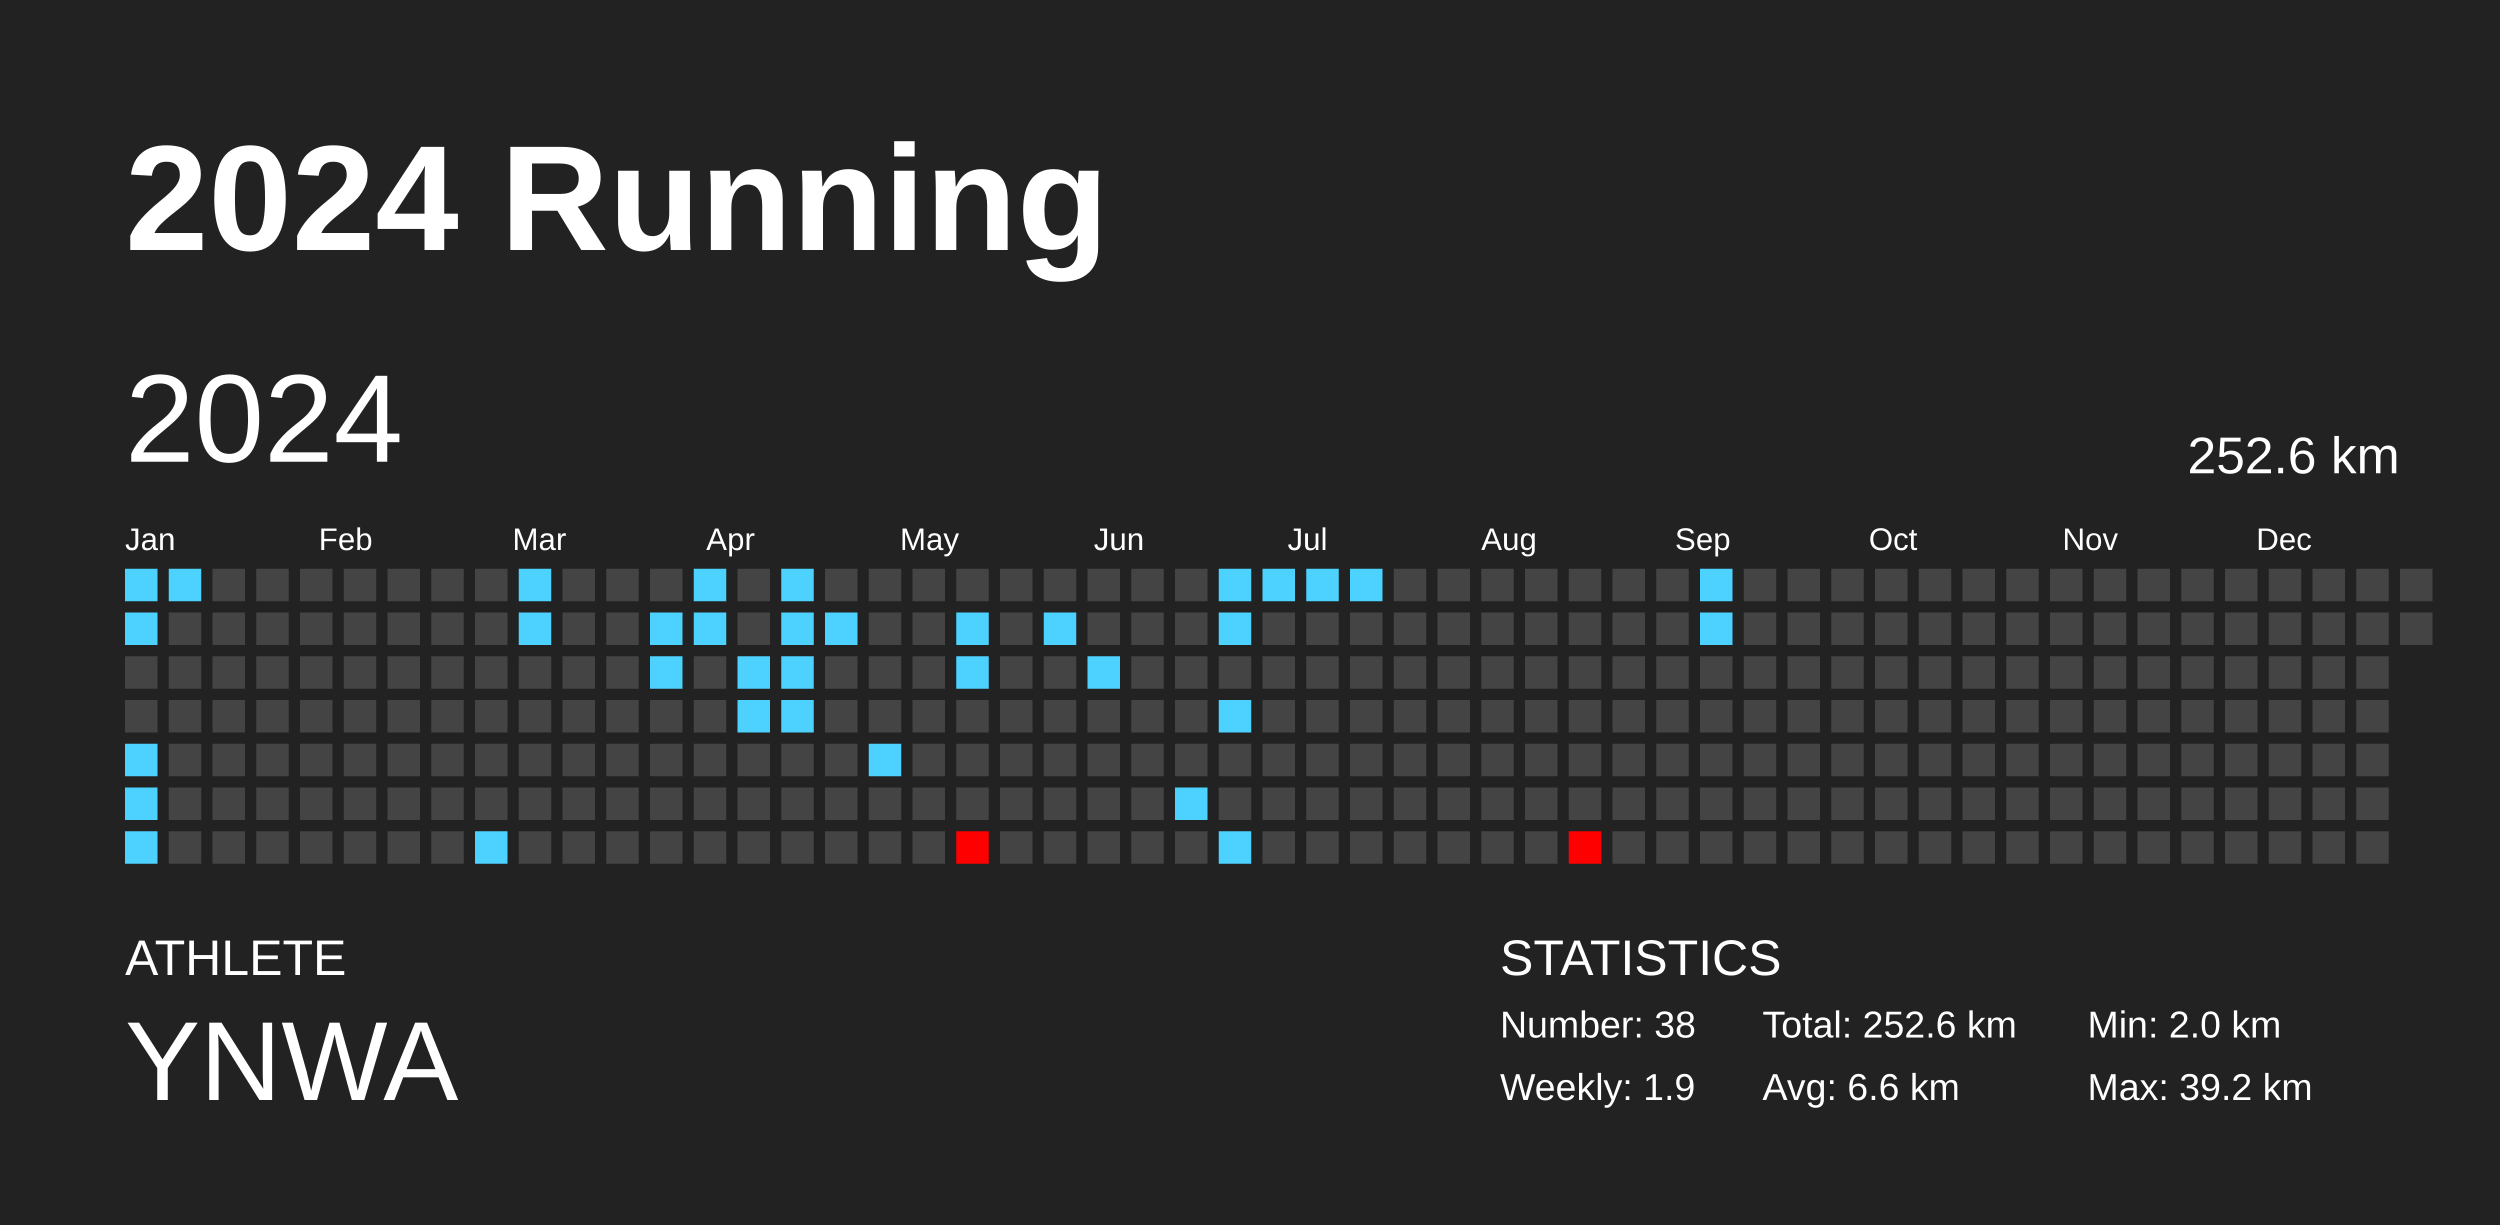
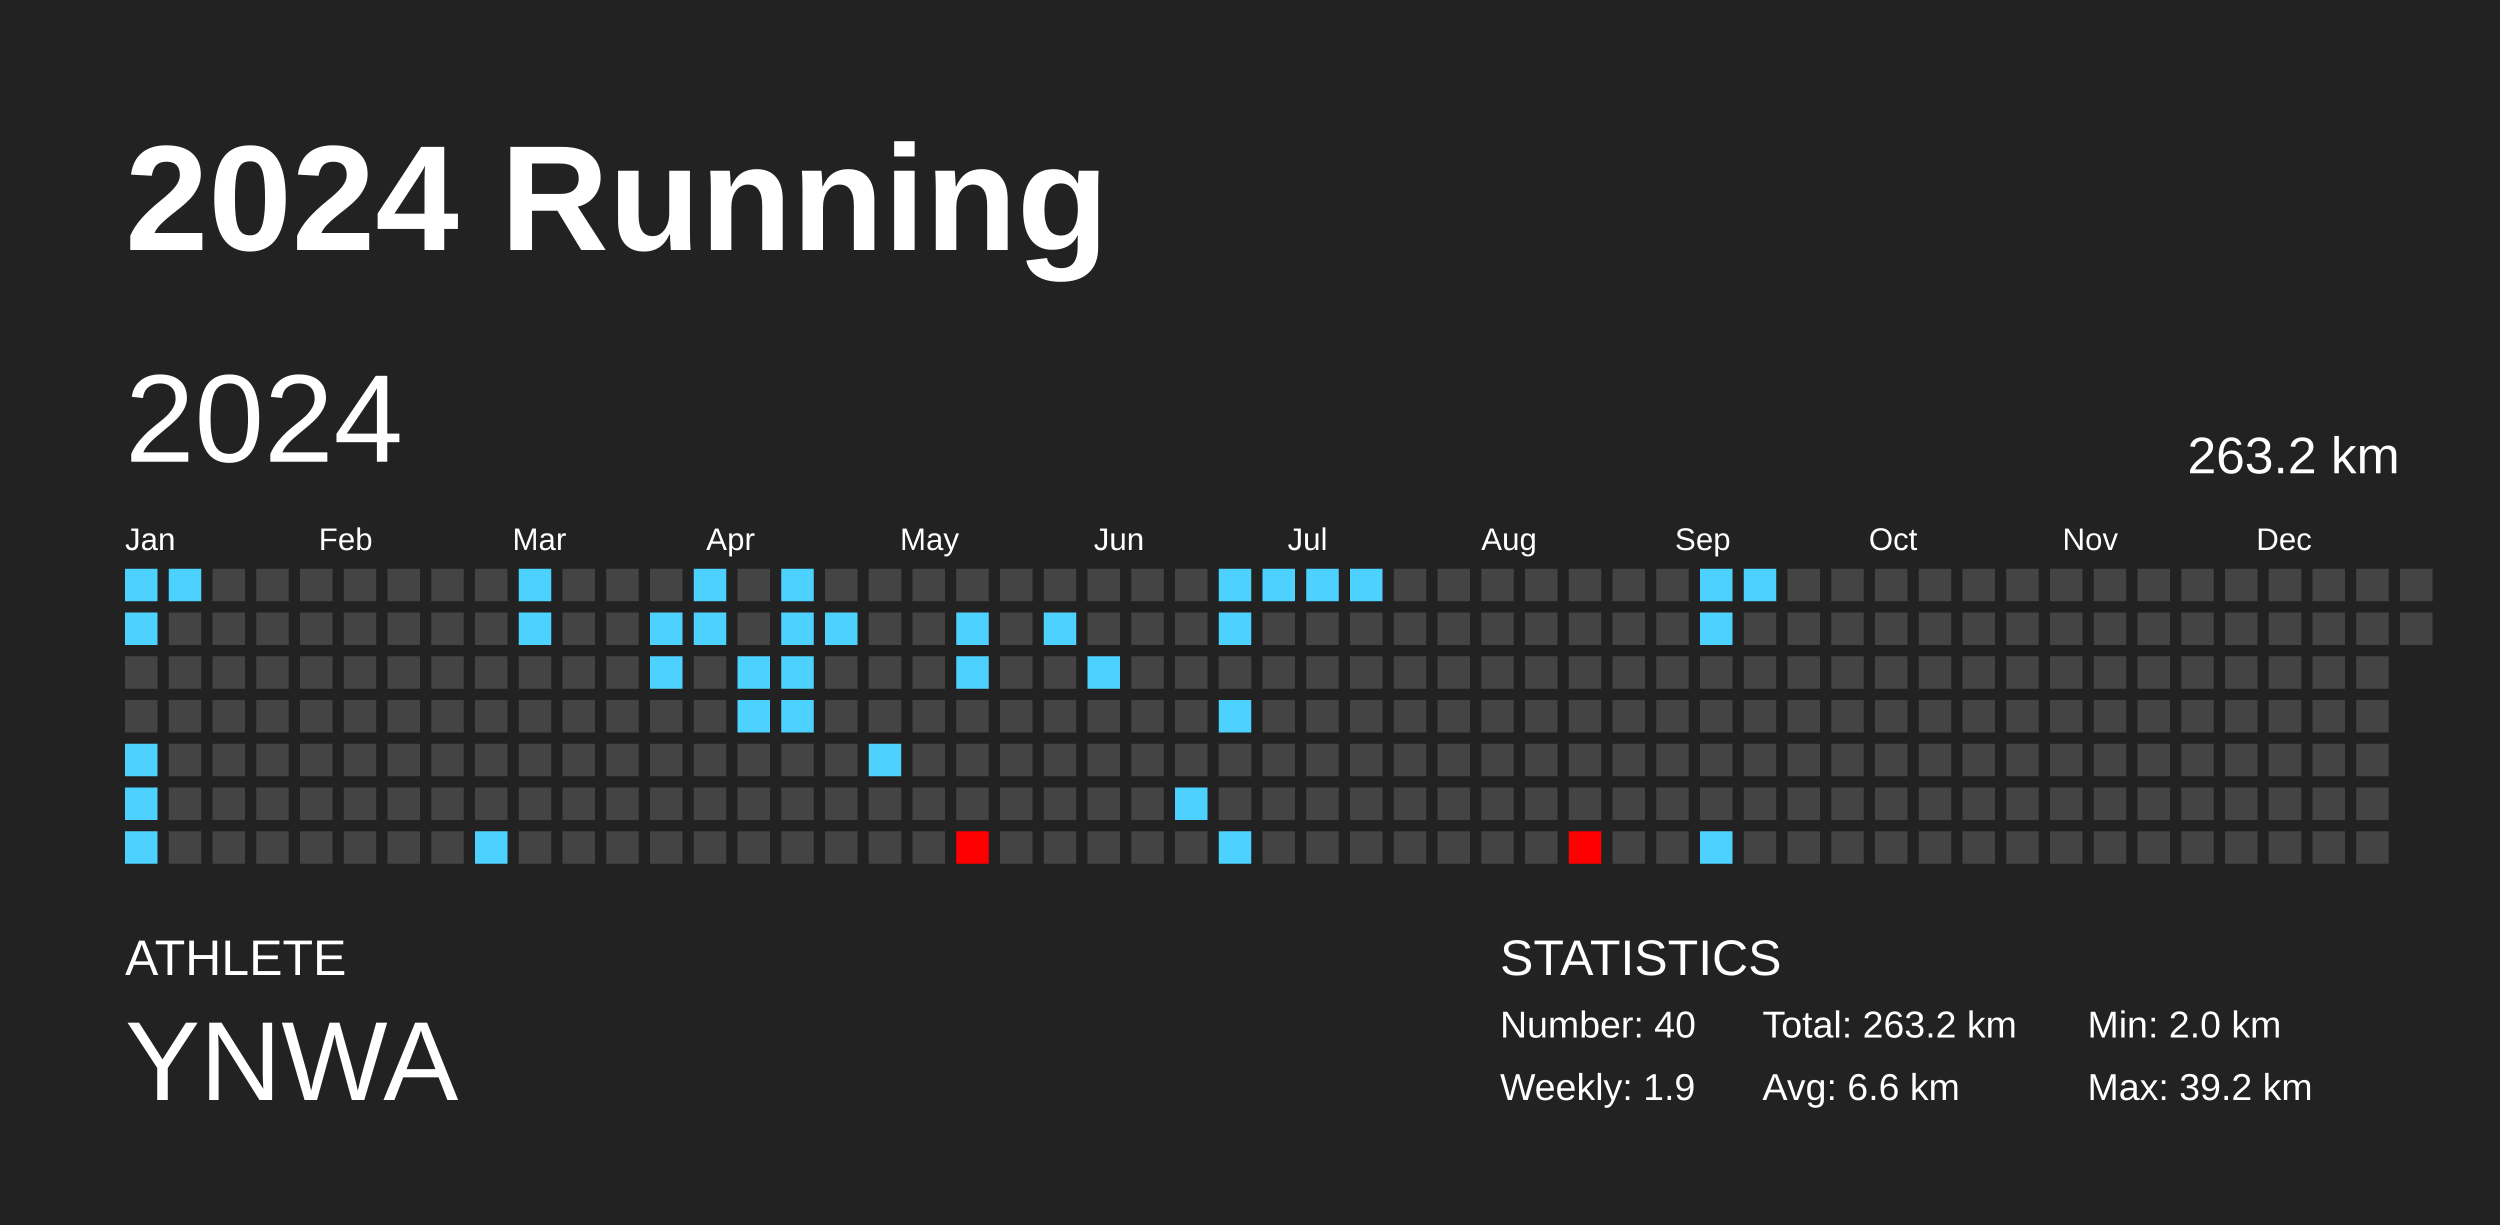
<svg xmlns="http://www.w3.org/2000/svg" baseProfile="full" height="98mm" version="1.1" viewBox="0,0,200,98" width="200mm">
  <defs />
  <rect fill="#222222" height="98" width="200" x="0" y="0" />
  <text fill="#FFFFFF" style="font-size:12px; font-family:Arial; font-weight:bold;" x="10" y="20">2024 Running</text>
  <text fill="#FFFFFF" style="font-size:4px; font-family:Arial" x="10" y="78">ATHLETE</text>
  <text fill="#FFFFFF" style="font-size:9px; font-family:Arial" x="10" y="88">YNWA</text>
  <text fill="#FFFFFF" style="font-size:4px; font-family:Arial" x="120" y="78">STATISTICS</text>
-   <text fill="#FFFFFF" style="font-size:3px; font-family:Arial" x="120" y="83">Number: 38</text>
+   <text fill="#FFFFFF" style="font-size:3px; font-family:Arial" x="120" y="83">Number: 40</text>
  <text fill="#FFFFFF" style="font-size:3px; font-family:Arial" x="120" y="88">Weekly: 1.9</text>
-   <text fill="#FFFFFF" style="font-size:3px; font-family:Arial" x="141" y="83">Total: 252.6 km</text>
+   <text fill="#FFFFFF" style="font-size:3px; font-family:Arial" x="141" y="83">Total: 263.2 km</text>
  <text fill="#FFFFFF" style="font-size:3px; font-family:Arial" x="141" y="88">Avg: 6.6 km</text>
  <text fill="#FFFFFF" style="font-size:3px; font-family:Arial" x="167" y="83">Min: 2.0 km</text>
  <text fill="#FFFFFF" style="font-size:3px; font-family:Arial" x="167" y="88">Max: 39.2 km</text>
  <text dominant-baseline="hanging" fill="#FFFFFF" style="font-size:10.0px; font-family:Arial;" x="10" y="30">2024</text>
-   <text dominant-baseline="hanging" fill="#FFFFFF" style="font-size:4.125px; font-family:Arial;" x="175" y="35">252.6 km</text>
+   <text dominant-baseline="hanging" fill="#FFFFFF" style="font-size:4.125px; font-family:Arial;" x="175" y="35">263.2 km</text>
  <text fill="#FFFFFF" style="font-size:2.5px; font-family:Arial" x="10.0" y="44">Jan</text>
  <text fill="#FFFFFF" style="font-size:2.5px; font-family:Arial" x="25.5" y="44">Feb</text>
  <text fill="#FFFFFF" style="font-size:2.5px; font-family:Arial" x="41.0" y="44">Mar</text>
  <text fill="#FFFFFF" style="font-size:2.5px; font-family:Arial" x="56.5" y="44">Apr</text>
  <text fill="#FFFFFF" style="font-size:2.5px; font-family:Arial" x="72.0" y="44">May</text>
  <text fill="#FFFFFF" style="font-size:2.5px; font-family:Arial" x="87.5" y="44">Jun</text>
  <text fill="#FFFFFF" style="font-size:2.5px; font-family:Arial" x="103.0" y="44">Jul</text>
  <text fill="#FFFFFF" style="font-size:2.5px; font-family:Arial" x="118.5" y="44">Aug</text>
  <text fill="#FFFFFF" style="font-size:2.5px; font-family:Arial" x="134.0" y="44">Sep</text>
  <text fill="#FFFFFF" style="font-size:2.5px; font-family:Arial" x="149.5" y="44">Oct</text>
  <text fill="#FFFFFF" style="font-size:2.5px; font-family:Arial" x="165.0" y="44">Nov</text>
  <text fill="#FFFFFF" style="font-size:2.5px; font-family:Arial" x="180.5" y="44">Dec</text>
  <rect fill="#4dd2ff" height="2.6" width="2.6" x="10.0" y="45.5" />
  <rect fill="#4dd2ff" height="2.6" width="2.6" x="10.0" y="49.0" />
  <rect fill="#444444" height="2.6" width="2.6" x="10.0" y="52.5" />
  <rect fill="#444444" height="2.6" width="2.6" x="10.0" y="56.0" />
  <rect fill="#4dd2ff" height="2.6" width="2.6" x="10.0" y="59.5" />
  <rect fill="#4dd2ff" height="2.6" width="2.6" x="10.0" y="63.0" />
  <rect fill="#4dd2ff" height="2.6" width="2.6" x="10.0" y="66.5" />
  <rect fill="#4dd2ff" height="2.6" width="2.6" x="13.5" y="45.5" />
  <rect fill="#444444" height="2.6" width="2.6" x="13.5" y="49.0" />
  <rect fill="#444444" height="2.6" width="2.6" x="13.5" y="52.5" />
  <rect fill="#444444" height="2.6" width="2.6" x="13.5" y="56.0" />
  <rect fill="#444444" height="2.6" width="2.6" x="13.5" y="59.5" />
  <rect fill="#444444" height="2.6" width="2.6" x="13.5" y="63.0" />
  <rect fill="#444444" height="2.6" width="2.6" x="13.5" y="66.5" />
  <rect fill="#444444" height="2.6" width="2.6" x="17.0" y="45.5" />
  <rect fill="#444444" height="2.6" width="2.6" x="17.0" y="49.0" />
  <rect fill="#444444" height="2.6" width="2.6" x="17.0" y="52.5" />
  <rect fill="#444444" height="2.6" width="2.6" x="17.0" y="56.0" />
  <rect fill="#444444" height="2.6" width="2.6" x="17.0" y="59.5" />
  <rect fill="#444444" height="2.6" width="2.6" x="17.0" y="63.0" />
  <rect fill="#444444" height="2.6" width="2.6" x="17.0" y="66.5" />
  <rect fill="#444444" height="2.6" width="2.6" x="20.5" y="45.5" />
  <rect fill="#444444" height="2.6" width="2.6" x="20.5" y="49.0" />
  <rect fill="#444444" height="2.6" width="2.6" x="20.5" y="52.5" />
  <rect fill="#444444" height="2.6" width="2.6" x="20.5" y="56.0" />
  <rect fill="#444444" height="2.6" width="2.6" x="20.5" y="59.5" />
  <rect fill="#444444" height="2.6" width="2.6" x="20.5" y="63.0" />
  <rect fill="#444444" height="2.6" width="2.6" x="20.5" y="66.5" />
  <rect fill="#444444" height="2.6" width="2.6" x="24.0" y="45.5" />
  <rect fill="#444444" height="2.6" width="2.6" x="24.0" y="49.0" />
  <rect fill="#444444" height="2.6" width="2.6" x="24.0" y="52.5" />
  <rect fill="#444444" height="2.6" width="2.6" x="24.0" y="56.0" />
  <rect fill="#444444" height="2.6" width="2.6" x="24.0" y="59.5" />
  <rect fill="#444444" height="2.6" width="2.6" x="24.0" y="63.0" />
  <rect fill="#444444" height="2.6" width="2.6" x="24.0" y="66.5" />
  <rect fill="#444444" height="2.6" width="2.6" x="27.5" y="45.5" />
  <rect fill="#444444" height="2.6" width="2.6" x="27.5" y="49.0" />
  <rect fill="#444444" height="2.6" width="2.6" x="27.5" y="52.5" />
  <rect fill="#444444" height="2.6" width="2.6" x="27.5" y="56.0" />
  <rect fill="#444444" height="2.6" width="2.6" x="27.5" y="59.5" />
  <rect fill="#444444" height="2.6" width="2.6" x="27.5" y="63.0" />
  <rect fill="#444444" height="2.6" width="2.6" x="27.5" y="66.5" />
  <rect fill="#444444" height="2.6" width="2.6" x="31.0" y="45.5" />
  <rect fill="#444444" height="2.6" width="2.6" x="31.0" y="49.0" />
  <rect fill="#444444" height="2.6" width="2.6" x="31.0" y="52.5" />
  <rect fill="#444444" height="2.6" width="2.6" x="31.0" y="56.0" />
  <rect fill="#444444" height="2.6" width="2.6" x="31.0" y="59.5" />
  <rect fill="#444444" height="2.6" width="2.6" x="31.0" y="63.0" />
  <rect fill="#444444" height="2.6" width="2.6" x="31.0" y="66.5" />
  <rect fill="#444444" height="2.6" width="2.6" x="34.5" y="45.5" />
  <rect fill="#444444" height="2.6" width="2.6" x="34.5" y="49.0" />
  <rect fill="#444444" height="2.6" width="2.6" x="34.5" y="52.5" />
  <rect fill="#444444" height="2.6" width="2.6" x="34.5" y="56.0" />
  <rect fill="#444444" height="2.6" width="2.6" x="34.5" y="59.5" />
  <rect fill="#444444" height="2.6" width="2.6" x="34.5" y="63.0" />
  <rect fill="#444444" height="2.6" width="2.6" x="34.5" y="66.5" />
  <rect fill="#444444" height="2.6" width="2.6" x="38.0" y="45.5" />
  <rect fill="#444444" height="2.6" width="2.6" x="38.0" y="49.0" />
  <rect fill="#444444" height="2.6" width="2.6" x="38.0" y="52.5" />
  <rect fill="#444444" height="2.6" width="2.6" x="38.0" y="56.0" />
  <rect fill="#444444" height="2.6" width="2.6" x="38.0" y="59.5" />
  <rect fill="#444444" height="2.6" width="2.6" x="38.0" y="63.0" />
  <rect fill="#4dd2ff" height="2.6" width="2.6" x="38.0" y="66.5" />
  <rect fill="#4dd2ff" height="2.6" width="2.6" x="41.5" y="45.5" />
  <rect fill="#4dd2ff" height="2.6" width="2.6" x="41.5" y="49.0" />
  <rect fill="#444444" height="2.6" width="2.6" x="41.5" y="52.5" />
  <rect fill="#444444" height="2.6" width="2.6" x="41.5" y="56.0" />
  <rect fill="#444444" height="2.6" width="2.6" x="41.5" y="59.5" />
  <rect fill="#444444" height="2.6" width="2.6" x="41.5" y="63.0" />
  <rect fill="#444444" height="2.6" width="2.6" x="41.5" y="66.5" />
  <rect fill="#444444" height="2.6" width="2.6" x="45.0" y="45.5" />
  <rect fill="#444444" height="2.6" width="2.6" x="45.0" y="49.0" />
  <rect fill="#444444" height="2.6" width="2.6" x="45.0" y="52.5" />
  <rect fill="#444444" height="2.6" width="2.6" x="45.0" y="56.0" />
  <rect fill="#444444" height="2.6" width="2.6" x="45.0" y="59.5" />
  <rect fill="#444444" height="2.6" width="2.6" x="45.0" y="63.0" />
  <rect fill="#444444" height="2.6" width="2.6" x="45.0" y="66.5" />
  <rect fill="#444444" height="2.6" width="2.6" x="48.5" y="45.5" />
  <rect fill="#444444" height="2.6" width="2.6" x="48.5" y="49.0" />
  <rect fill="#444444" height="2.6" width="2.6" x="48.5" y="52.5" />
  <rect fill="#444444" height="2.6" width="2.6" x="48.5" y="56.0" />
  <rect fill="#444444" height="2.6" width="2.6" x="48.5" y="59.5" />
  <rect fill="#444444" height="2.6" width="2.6" x="48.5" y="63.0" />
  <rect fill="#444444" height="2.6" width="2.6" x="48.5" y="66.5" />
  <rect fill="#444444" height="2.6" width="2.6" x="52.0" y="45.5" />
  <rect fill="#4dd2ff" height="2.6" width="2.6" x="52.0" y="49.0" />
  <rect fill="#4dd2ff" height="2.6" width="2.6" x="52.0" y="52.5" />
  <rect fill="#444444" height="2.6" width="2.6" x="52.0" y="56.0" />
  <rect fill="#444444" height="2.6" width="2.6" x="52.0" y="59.5" />
  <rect fill="#444444" height="2.6" width="2.6" x="52.0" y="63.0" />
  <rect fill="#444444" height="2.6" width="2.6" x="52.0" y="66.5" />
  <rect fill="#4dd2ff" height="2.6" width="2.6" x="55.5" y="45.5" />
  <rect fill="#4dd2ff" height="2.6" width="2.6" x="55.5" y="49.0" />
  <rect fill="#444444" height="2.6" width="2.6" x="55.5" y="52.5" />
  <rect fill="#444444" height="2.6" width="2.6" x="55.5" y="56.0" />
  <rect fill="#444444" height="2.6" width="2.6" x="55.5" y="59.5" />
  <rect fill="#444444" height="2.6" width="2.6" x="55.5" y="63.0" />
  <rect fill="#444444" height="2.6" width="2.6" x="55.5" y="66.5" />
  <rect fill="#444444" height="2.6" width="2.6" x="59.0" y="45.5" />
  <rect fill="#444444" height="2.6" width="2.6" x="59.0" y="49.0" />
  <rect fill="#4dd2ff" height="2.6" width="2.6" x="59.0" y="52.5" />
  <rect fill="#4dd2ff" height="2.6" width="2.6" x="59.0" y="56.0" />
  <rect fill="#444444" height="2.6" width="2.6" x="59.0" y="59.5" />
  <rect fill="#444444" height="2.6" width="2.6" x="59.0" y="63.0" />
  <rect fill="#444444" height="2.6" width="2.6" x="59.0" y="66.5" />
  <rect fill="#4dd2ff" height="2.6" width="2.6" x="62.5" y="45.5" />
  <rect fill="#4dd2ff" height="2.6" width="2.6" x="62.5" y="49.0" />
  <rect fill="#4dd2ff" height="2.6" width="2.6" x="62.5" y="52.5" />
  <rect fill="#4dd2ff" height="2.6" width="2.6" x="62.5" y="56.0" />
  <rect fill="#444444" height="2.6" width="2.6" x="62.5" y="59.5" />
  <rect fill="#444444" height="2.6" width="2.6" x="62.5" y="63.0" />
  <rect fill="#444444" height="2.6" width="2.6" x="62.5" y="66.5" />
  <rect fill="#444444" height="2.6" width="2.6" x="66.0" y="45.5" />
  <rect fill="#4dd2ff" height="2.6" width="2.6" x="66.0" y="49.0" />
  <rect fill="#444444" height="2.6" width="2.6" x="66.0" y="52.5" />
  <rect fill="#444444" height="2.6" width="2.6" x="66.0" y="56.0" />
  <rect fill="#444444" height="2.6" width="2.6" x="66.0" y="59.5" />
  <rect fill="#444444" height="2.6" width="2.6" x="66.0" y="63.0" />
  <rect fill="#444444" height="2.6" width="2.6" x="66.0" y="66.5" />
  <rect fill="#444444" height="2.6" width="2.6" x="69.5" y="45.5" />
  <rect fill="#444444" height="2.6" width="2.6" x="69.5" y="49.0" />
  <rect fill="#444444" height="2.6" width="2.6" x="69.5" y="52.5" />
  <rect fill="#444444" height="2.6" width="2.6" x="69.5" y="56.0" />
  <rect fill="#4dd2ff" height="2.6" width="2.6" x="69.5" y="59.5" />
  <rect fill="#444444" height="2.6" width="2.6" x="69.5" y="63.0" />
  <rect fill="#444444" height="2.6" width="2.6" x="69.5" y="66.5" />
  <rect fill="#444444" height="2.6" width="2.6" x="73.0" y="45.5" />
  <rect fill="#444444" height="2.6" width="2.6" x="73.0" y="49.0" />
  <rect fill="#444444" height="2.6" width="2.6" x="73.0" y="52.5" />
  <rect fill="#444444" height="2.6" width="2.6" x="73.0" y="56.0" />
  <rect fill="#444444" height="2.6" width="2.6" x="73.0" y="59.5" />
  <rect fill="#444444" height="2.6" width="2.6" x="73.0" y="63.0" />
  <rect fill="#444444" height="2.6" width="2.6" x="73.0" y="66.5" />
  <rect fill="#444444" height="2.6" width="2.6" x="76.5" y="45.5" />
  <rect fill="#4dd2ff" height="2.6" width="2.6" x="76.5" y="49.0" />
  <rect fill="#4dd2ff" height="2.6" width="2.6" x="76.5" y="52.5" />
  <rect fill="#444444" height="2.6" width="2.6" x="76.5" y="56.0" />
  <rect fill="#444444" height="2.6" width="2.6" x="76.5" y="59.5" />
  <rect fill="#444444" height="2.6" width="2.6" x="76.5" y="63.0" />
  <rect fill="red" height="2.6" width="2.6" x="76.5" y="66.5" />
  <rect fill="#444444" height="2.6" width="2.6" x="80.0" y="45.5" />
  <rect fill="#444444" height="2.6" width="2.6" x="80.0" y="49.0" />
  <rect fill="#444444" height="2.6" width="2.6" x="80.0" y="52.5" />
  <rect fill="#444444" height="2.6" width="2.6" x="80.0" y="56.0" />
  <rect fill="#444444" height="2.6" width="2.6" x="80.0" y="59.5" />
  <rect fill="#444444" height="2.6" width="2.6" x="80.0" y="63.0" />
  <rect fill="#444444" height="2.6" width="2.6" x="80.0" y="66.5" />
  <rect fill="#444444" height="2.6" width="2.6" x="83.5" y="45.5" />
  <rect fill="#4dd2ff" height="2.6" width="2.6" x="83.5" y="49.0" />
  <rect fill="#444444" height="2.6" width="2.6" x="83.5" y="52.5" />
  <rect fill="#444444" height="2.6" width="2.6" x="83.5" y="56.0" />
  <rect fill="#444444" height="2.6" width="2.6" x="83.5" y="59.5" />
  <rect fill="#444444" height="2.6" width="2.6" x="83.5" y="63.0" />
  <rect fill="#444444" height="2.6" width="2.6" x="83.5" y="66.5" />
  <rect fill="#444444" height="2.6" width="2.6" x="87.0" y="45.5" />
  <rect fill="#444444" height="2.6" width="2.6" x="87.0" y="49.0" />
  <rect fill="#4dd2ff" height="2.6" width="2.6" x="87.0" y="52.5" />
  <rect fill="#444444" height="2.6" width="2.6" x="87.0" y="56.0" />
  <rect fill="#444444" height="2.6" width="2.6" x="87.0" y="59.5" />
  <rect fill="#444444" height="2.6" width="2.6" x="87.0" y="63.0" />
  <rect fill="#444444" height="2.6" width="2.6" x="87.0" y="66.5" />
  <rect fill="#444444" height="2.6" width="2.6" x="90.5" y="45.5" />
  <rect fill="#444444" height="2.6" width="2.6" x="90.5" y="49.0" />
  <rect fill="#444444" height="2.6" width="2.6" x="90.5" y="52.5" />
  <rect fill="#444444" height="2.6" width="2.6" x="90.5" y="56.0" />
  <rect fill="#444444" height="2.6" width="2.6" x="90.5" y="59.5" />
  <rect fill="#444444" height="2.6" width="2.6" x="90.5" y="63.0" />
  <rect fill="#444444" height="2.6" width="2.6" x="90.5" y="66.5" />
  <rect fill="#444444" height="2.6" width="2.6" x="94.0" y="45.5" />
  <rect fill="#444444" height="2.6" width="2.6" x="94.0" y="49.0" />
  <rect fill="#444444" height="2.6" width="2.6" x="94.0" y="52.5" />
  <rect fill="#444444" height="2.6" width="2.6" x="94.0" y="56.0" />
  <rect fill="#444444" height="2.6" width="2.6" x="94.0" y="59.5" />
  <rect fill="#4dd2ff" height="2.6" width="2.6" x="94.0" y="63.0" />
  <rect fill="#444444" height="2.6" width="2.6" x="94.0" y="66.5" />
  <rect fill="#4dd2ff" height="2.6" width="2.6" x="97.5" y="45.5" />
  <rect fill="#4dd2ff" height="2.6" width="2.6" x="97.5" y="49.0" />
  <rect fill="#444444" height="2.6" width="2.6" x="97.5" y="52.5" />
  <rect fill="#4dd2ff" height="2.6" width="2.6" x="97.5" y="56.0" />
  <rect fill="#444444" height="2.6" width="2.6" x="97.5" y="59.5" />
  <rect fill="#444444" height="2.6" width="2.6" x="97.5" y="63.0" />
  <rect fill="#4dd2ff" height="2.6" width="2.6" x="97.5" y="66.5" />
  <rect fill="#4dd2ff" height="2.6" width="2.6" x="101.0" y="45.5" />
  <rect fill="#444444" height="2.6" width="2.6" x="101.0" y="49.0" />
  <rect fill="#444444" height="2.6" width="2.6" x="101.0" y="52.5" />
  <rect fill="#444444" height="2.6" width="2.6" x="101.0" y="56.0" />
  <rect fill="#444444" height="2.6" width="2.6" x="101.0" y="59.5" />
  <rect fill="#444444" height="2.6" width="2.6" x="101.0" y="63.0" />
  <rect fill="#444444" height="2.6" width="2.6" x="101.0" y="66.5" />
  <rect fill="#4dd2ff" height="2.6" width="2.6" x="104.5" y="45.5" />
  <rect fill="#444444" height="2.6" width="2.6" x="104.5" y="49.0" />
  <rect fill="#444444" height="2.6" width="2.6" x="104.5" y="52.5" />
  <rect fill="#444444" height="2.6" width="2.6" x="104.5" y="56.0" />
  <rect fill="#444444" height="2.6" width="2.6" x="104.5" y="59.5" />
  <rect fill="#444444" height="2.6" width="2.6" x="104.5" y="63.0" />
  <rect fill="#444444" height="2.6" width="2.6" x="104.5" y="66.5" />
  <rect fill="#4dd2ff" height="2.6" width="2.6" x="108.0" y="45.5" />
  <rect fill="#444444" height="2.6" width="2.6" x="108.0" y="49.0" />
  <rect fill="#444444" height="2.6" width="2.6" x="108.0" y="52.5" />
  <rect fill="#444444" height="2.6" width="2.6" x="108.0" y="56.0" />
  <rect fill="#444444" height="2.6" width="2.6" x="108.0" y="59.5" />
  <rect fill="#444444" height="2.6" width="2.6" x="108.0" y="63.0" />
  <rect fill="#444444" height="2.6" width="2.6" x="108.0" y="66.5" />
  <rect fill="#444444" height="2.6" width="2.6" x="111.5" y="45.5" />
  <rect fill="#444444" height="2.6" width="2.6" x="111.5" y="49.0" />
  <rect fill="#444444" height="2.6" width="2.6" x="111.5" y="52.5" />
  <rect fill="#444444" height="2.6" width="2.6" x="111.5" y="56.0" />
  <rect fill="#444444" height="2.6" width="2.6" x="111.5" y="59.5" />
  <rect fill="#444444" height="2.6" width="2.6" x="111.5" y="63.0" />
  <rect fill="#444444" height="2.6" width="2.6" x="111.5" y="66.5" />
  <rect fill="#444444" height="2.6" width="2.6" x="115.0" y="45.5" />
  <rect fill="#444444" height="2.6" width="2.6" x="115.0" y="49.0" />
  <rect fill="#444444" height="2.6" width="2.6" x="115.0" y="52.5" />
  <rect fill="#444444" height="2.6" width="2.6" x="115.0" y="56.0" />
  <rect fill="#444444" height="2.6" width="2.6" x="115.0" y="59.5" />
  <rect fill="#444444" height="2.6" width="2.6" x="115.0" y="63.0" />
  <rect fill="#444444" height="2.6" width="2.6" x="115.0" y="66.5" />
  <rect fill="#444444" height="2.6" width="2.6" x="118.5" y="45.5" />
  <rect fill="#444444" height="2.6" width="2.6" x="118.5" y="49.0" />
  <rect fill="#444444" height="2.6" width="2.6" x="118.5" y="52.5" />
  <rect fill="#444444" height="2.6" width="2.6" x="118.5" y="56.0" />
  <rect fill="#444444" height="2.6" width="2.6" x="118.5" y="59.5" />
  <rect fill="#444444" height="2.6" width="2.6" x="118.5" y="63.0" />
  <rect fill="#444444" height="2.6" width="2.6" x="118.5" y="66.5" />
  <rect fill="#444444" height="2.6" width="2.6" x="122.0" y="45.5" />
  <rect fill="#444444" height="2.6" width="2.6" x="122.0" y="49.0" />
  <rect fill="#444444" height="2.6" width="2.6" x="122.0" y="52.5" />
  <rect fill="#444444" height="2.6" width="2.6" x="122.0" y="56.0" />
  <rect fill="#444444" height="2.6" width="2.6" x="122.0" y="59.5" />
  <rect fill="#444444" height="2.6" width="2.6" x="122.0" y="63.0" />
  <rect fill="#444444" height="2.6" width="2.6" x="122.0" y="66.5" />
  <rect fill="#444444" height="2.6" width="2.6" x="125.5" y="45.5" />
  <rect fill="#444444" height="2.6" width="2.6" x="125.5" y="49.0" />
  <rect fill="#444444" height="2.6" width="2.6" x="125.5" y="52.5" />
  <rect fill="#444444" height="2.6" width="2.6" x="125.5" y="56.0" />
  <rect fill="#444444" height="2.6" width="2.6" x="125.5" y="59.5" />
  <rect fill="#444444" height="2.6" width="2.6" x="125.5" y="63.0" />
  <rect fill="red" height="2.6" width="2.6" x="125.5" y="66.5" />
  <rect fill="#444444" height="2.6" width="2.6" x="129.0" y="45.5" />
  <rect fill="#444444" height="2.6" width="2.6" x="129.0" y="49.0" />
  <rect fill="#444444" height="2.6" width="2.6" x="129.0" y="52.5" />
  <rect fill="#444444" height="2.6" width="2.6" x="129.0" y="56.0" />
  <rect fill="#444444" height="2.6" width="2.6" x="129.0" y="59.5" />
  <rect fill="#444444" height="2.6" width="2.6" x="129.0" y="63.0" />
  <rect fill="#444444" height="2.6" width="2.6" x="129.0" y="66.5" />
  <rect fill="#444444" height="2.6" width="2.6" x="132.5" y="45.5" />
  <rect fill="#444444" height="2.6" width="2.6" x="132.5" y="49.0" />
  <rect fill="#444444" height="2.6" width="2.6" x="132.5" y="52.5" />
  <rect fill="#444444" height="2.6" width="2.6" x="132.5" y="56.0" />
  <rect fill="#444444" height="2.6" width="2.6" x="132.5" y="59.5" />
  <rect fill="#444444" height="2.6" width="2.6" x="132.5" y="63.0" />
  <rect fill="#444444" height="2.6" width="2.6" x="132.5" y="66.5" />
  <rect fill="#4dd2ff" height="2.6" width="2.6" x="136.0" y="45.5" />
  <rect fill="#4dd2ff" height="2.6" width="2.6" x="136.0" y="49.0" />
  <rect fill="#444444" height="2.6" width="2.6" x="136.0" y="52.5" />
  <rect fill="#444444" height="2.6" width="2.6" x="136.0" y="56.0" />
  <rect fill="#444444" height="2.6" width="2.6" x="136.0" y="59.5" />
  <rect fill="#444444" height="2.6" width="2.6" x="136.0" y="63.0" />
-   <rect fill="#444444" height="2.6" width="2.6" x="136.0" y="66.5" />
-   <rect fill="#444444" height="2.6" width="2.6" x="139.5" y="45.5" />
+   <rect fill="#4dd2ff" height="2.6" width="2.6" x="136.0" y="66.5" />
+   <rect fill="#4dd2ff" height="2.6" width="2.6" x="139.5" y="45.5" />
  <rect fill="#444444" height="2.6" width="2.6" x="139.5" y="49.0" />
  <rect fill="#444444" height="2.6" width="2.6" x="139.5" y="52.5" />
  <rect fill="#444444" height="2.6" width="2.6" x="139.5" y="56.0" />
  <rect fill="#444444" height="2.6" width="2.6" x="139.5" y="59.5" />
  <rect fill="#444444" height="2.6" width="2.6" x="139.5" y="63.0" />
  <rect fill="#444444" height="2.6" width="2.6" x="139.5" y="66.5" />
  <rect fill="#444444" height="2.6" width="2.6" x="143.0" y="45.5" />
  <rect fill="#444444" height="2.6" width="2.6" x="143.0" y="49.0" />
  <rect fill="#444444" height="2.6" width="2.6" x="143.0" y="52.5" />
  <rect fill="#444444" height="2.6" width="2.6" x="143.0" y="56.0" />
  <rect fill="#444444" height="2.6" width="2.6" x="143.0" y="59.5" />
  <rect fill="#444444" height="2.6" width="2.6" x="143.0" y="63.0" />
  <rect fill="#444444" height="2.6" width="2.6" x="143.0" y="66.5" />
  <rect fill="#444444" height="2.6" width="2.6" x="146.5" y="45.5" />
  <rect fill="#444444" height="2.6" width="2.6" x="146.5" y="49.0" />
  <rect fill="#444444" height="2.6" width="2.6" x="146.5" y="52.5" />
  <rect fill="#444444" height="2.6" width="2.6" x="146.5" y="56.0" />
  <rect fill="#444444" height="2.6" width="2.6" x="146.5" y="59.5" />
  <rect fill="#444444" height="2.6" width="2.6" x="146.5" y="63.0" />
  <rect fill="#444444" height="2.6" width="2.6" x="146.5" y="66.5" />
  <rect fill="#444444" height="2.6" width="2.6" x="150.0" y="45.5" />
  <rect fill="#444444" height="2.6" width="2.6" x="150.0" y="49.0" />
  <rect fill="#444444" height="2.6" width="2.6" x="150.0" y="52.5" />
  <rect fill="#444444" height="2.6" width="2.6" x="150.0" y="56.0" />
  <rect fill="#444444" height="2.6" width="2.6" x="150.0" y="59.5" />
  <rect fill="#444444" height="2.6" width="2.6" x="150.0" y="63.0" />
  <rect fill="#444444" height="2.6" width="2.6" x="150.0" y="66.5" />
  <rect fill="#444444" height="2.6" width="2.6" x="153.5" y="45.5" />
  <rect fill="#444444" height="2.6" width="2.6" x="153.5" y="49.0" />
  <rect fill="#444444" height="2.6" width="2.6" x="153.5" y="52.5" />
  <rect fill="#444444" height="2.6" width="2.6" x="153.5" y="56.0" />
  <rect fill="#444444" height="2.6" width="2.6" x="153.5" y="59.5" />
  <rect fill="#444444" height="2.6" width="2.6" x="153.5" y="63.0" />
  <rect fill="#444444" height="2.6" width="2.6" x="153.5" y="66.5" />
  <rect fill="#444444" height="2.6" width="2.6" x="157.0" y="45.5" />
  <rect fill="#444444" height="2.6" width="2.6" x="157.0" y="49.0" />
  <rect fill="#444444" height="2.6" width="2.6" x="157.0" y="52.5" />
  <rect fill="#444444" height="2.6" width="2.6" x="157.0" y="56.0" />
  <rect fill="#444444" height="2.6" width="2.6" x="157.0" y="59.5" />
  <rect fill="#444444" height="2.6" width="2.6" x="157.0" y="63.0" />
  <rect fill="#444444" height="2.6" width="2.6" x="157.0" y="66.5" />
  <rect fill="#444444" height="2.6" width="2.6" x="160.5" y="45.5" />
  <rect fill="#444444" height="2.6" width="2.6" x="160.5" y="49.0" />
  <rect fill="#444444" height="2.6" width="2.6" x="160.5" y="52.5" />
  <rect fill="#444444" height="2.6" width="2.6" x="160.5" y="56.0" />
  <rect fill="#444444" height="2.6" width="2.6" x="160.5" y="59.5" />
  <rect fill="#444444" height="2.6" width="2.6" x="160.5" y="63.0" />
  <rect fill="#444444" height="2.6" width="2.6" x="160.5" y="66.5" />
  <rect fill="#444444" height="2.6" width="2.6" x="164.0" y="45.5" />
  <rect fill="#444444" height="2.6" width="2.6" x="164.0" y="49.0" />
  <rect fill="#444444" height="2.6" width="2.6" x="164.0" y="52.5" />
  <rect fill="#444444" height="2.6" width="2.6" x="164.0" y="56.0" />
  <rect fill="#444444" height="2.6" width="2.6" x="164.0" y="59.5" />
  <rect fill="#444444" height="2.6" width="2.6" x="164.0" y="63.0" />
  <rect fill="#444444" height="2.6" width="2.6" x="164.0" y="66.5" />
  <rect fill="#444444" height="2.6" width="2.6" x="167.5" y="45.5" />
  <rect fill="#444444" height="2.6" width="2.6" x="167.5" y="49.0" />
  <rect fill="#444444" height="2.6" width="2.6" x="167.5" y="52.5" />
  <rect fill="#444444" height="2.6" width="2.6" x="167.5" y="56.0" />
  <rect fill="#444444" height="2.6" width="2.6" x="167.5" y="59.5" />
  <rect fill="#444444" height="2.6" width="2.6" x="167.5" y="63.0" />
  <rect fill="#444444" height="2.6" width="2.6" x="167.5" y="66.5" />
  <rect fill="#444444" height="2.6" width="2.6" x="171.0" y="45.5" />
  <rect fill="#444444" height="2.6" width="2.6" x="171.0" y="49.0" />
  <rect fill="#444444" height="2.6" width="2.6" x="171.0" y="52.5" />
  <rect fill="#444444" height="2.6" width="2.6" x="171.0" y="56.0" />
  <rect fill="#444444" height="2.6" width="2.6" x="171.0" y="59.5" />
  <rect fill="#444444" height="2.6" width="2.6" x="171.0" y="63.0" />
  <rect fill="#444444" height="2.6" width="2.6" x="171.0" y="66.5" />
  <rect fill="#444444" height="2.6" width="2.6" x="174.5" y="45.5" />
  <rect fill="#444444" height="2.6" width="2.6" x="174.5" y="49.0" />
  <rect fill="#444444" height="2.6" width="2.6" x="174.5" y="52.5" />
  <rect fill="#444444" height="2.6" width="2.6" x="174.5" y="56.0" />
  <rect fill="#444444" height="2.6" width="2.6" x="174.5" y="59.5" />
  <rect fill="#444444" height="2.6" width="2.6" x="174.5" y="63.0" />
  <rect fill="#444444" height="2.6" width="2.6" x="174.5" y="66.5" />
  <rect fill="#444444" height="2.6" width="2.6" x="178.0" y="45.5" />
  <rect fill="#444444" height="2.6" width="2.6" x="178.0" y="49.0" />
  <rect fill="#444444" height="2.6" width="2.6" x="178.0" y="52.5" />
  <rect fill="#444444" height="2.6" width="2.6" x="178.0" y="56.0" />
  <rect fill="#444444" height="2.6" width="2.6" x="178.0" y="59.5" />
  <rect fill="#444444" height="2.6" width="2.6" x="178.0" y="63.0" />
  <rect fill="#444444" height="2.6" width="2.6" x="178.0" y="66.5" />
  <rect fill="#444444" height="2.6" width="2.6" x="181.5" y="45.5" />
  <rect fill="#444444" height="2.6" width="2.6" x="181.5" y="49.0" />
  <rect fill="#444444" height="2.6" width="2.6" x="181.5" y="52.5" />
  <rect fill="#444444" height="2.6" width="2.6" x="181.5" y="56.0" />
  <rect fill="#444444" height="2.6" width="2.6" x="181.5" y="59.5" />
  <rect fill="#444444" height="2.6" width="2.6" x="181.5" y="63.0" />
  <rect fill="#444444" height="2.6" width="2.6" x="181.5" y="66.5" />
  <rect fill="#444444" height="2.6" width="2.6" x="185.0" y="45.5" />
  <rect fill="#444444" height="2.6" width="2.6" x="185.0" y="49.0" />
  <rect fill="#444444" height="2.6" width="2.6" x="185.0" y="52.5" />
  <rect fill="#444444" height="2.6" width="2.6" x="185.0" y="56.0" />
  <rect fill="#444444" height="2.6" width="2.6" x="185.0" y="59.5" />
  <rect fill="#444444" height="2.6" width="2.6" x="185.0" y="63.0" />
  <rect fill="#444444" height="2.6" width="2.6" x="185.0" y="66.5" />
  <rect fill="#444444" height="2.6" width="2.6" x="188.5" y="45.5" />
  <rect fill="#444444" height="2.6" width="2.6" x="188.5" y="49.0" />
  <rect fill="#444444" height="2.6" width="2.6" x="188.5" y="52.5" />
  <rect fill="#444444" height="2.6" width="2.6" x="188.5" y="56.0" />
  <rect fill="#444444" height="2.6" width="2.6" x="188.5" y="59.5" />
  <rect fill="#444444" height="2.6" width="2.6" x="188.5" y="63.0" />
  <rect fill="#444444" height="2.6" width="2.6" x="188.5" y="66.5" />
  <rect fill="#444444" height="2.6" width="2.6" x="192.0" y="45.5" />
  <rect fill="#444444" height="2.6" width="2.6" x="192.0" y="49.0" />
</svg>
